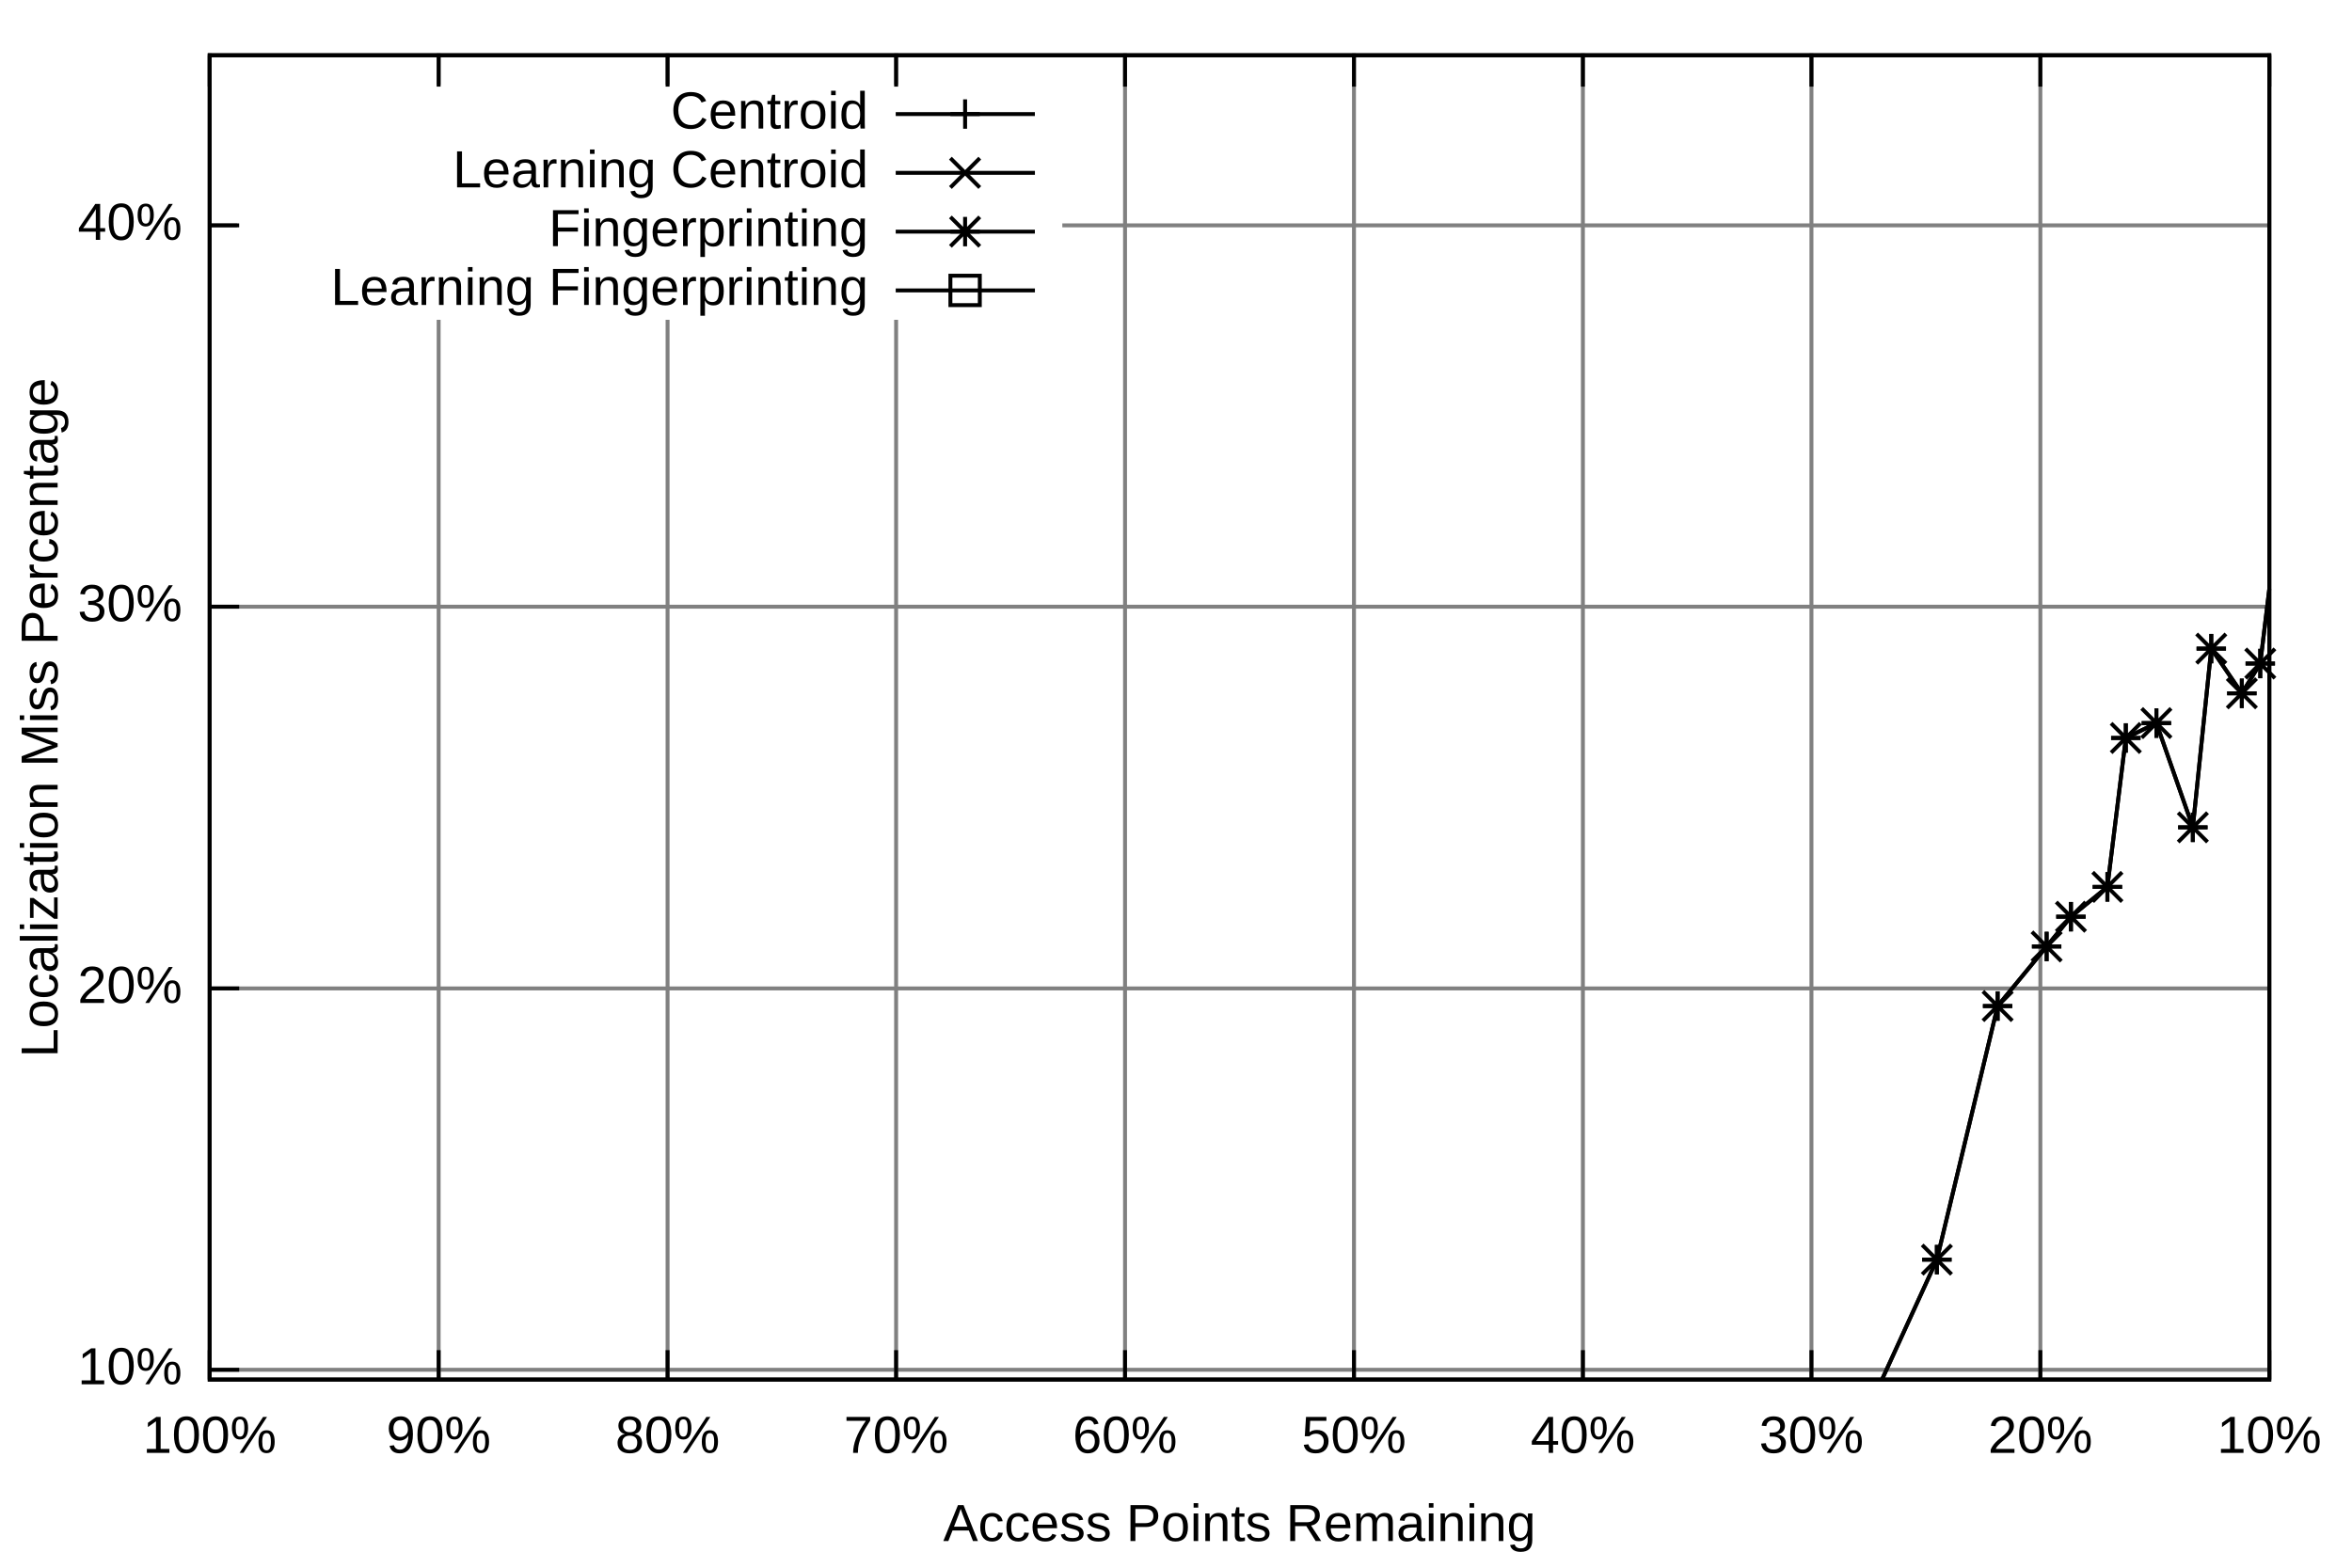
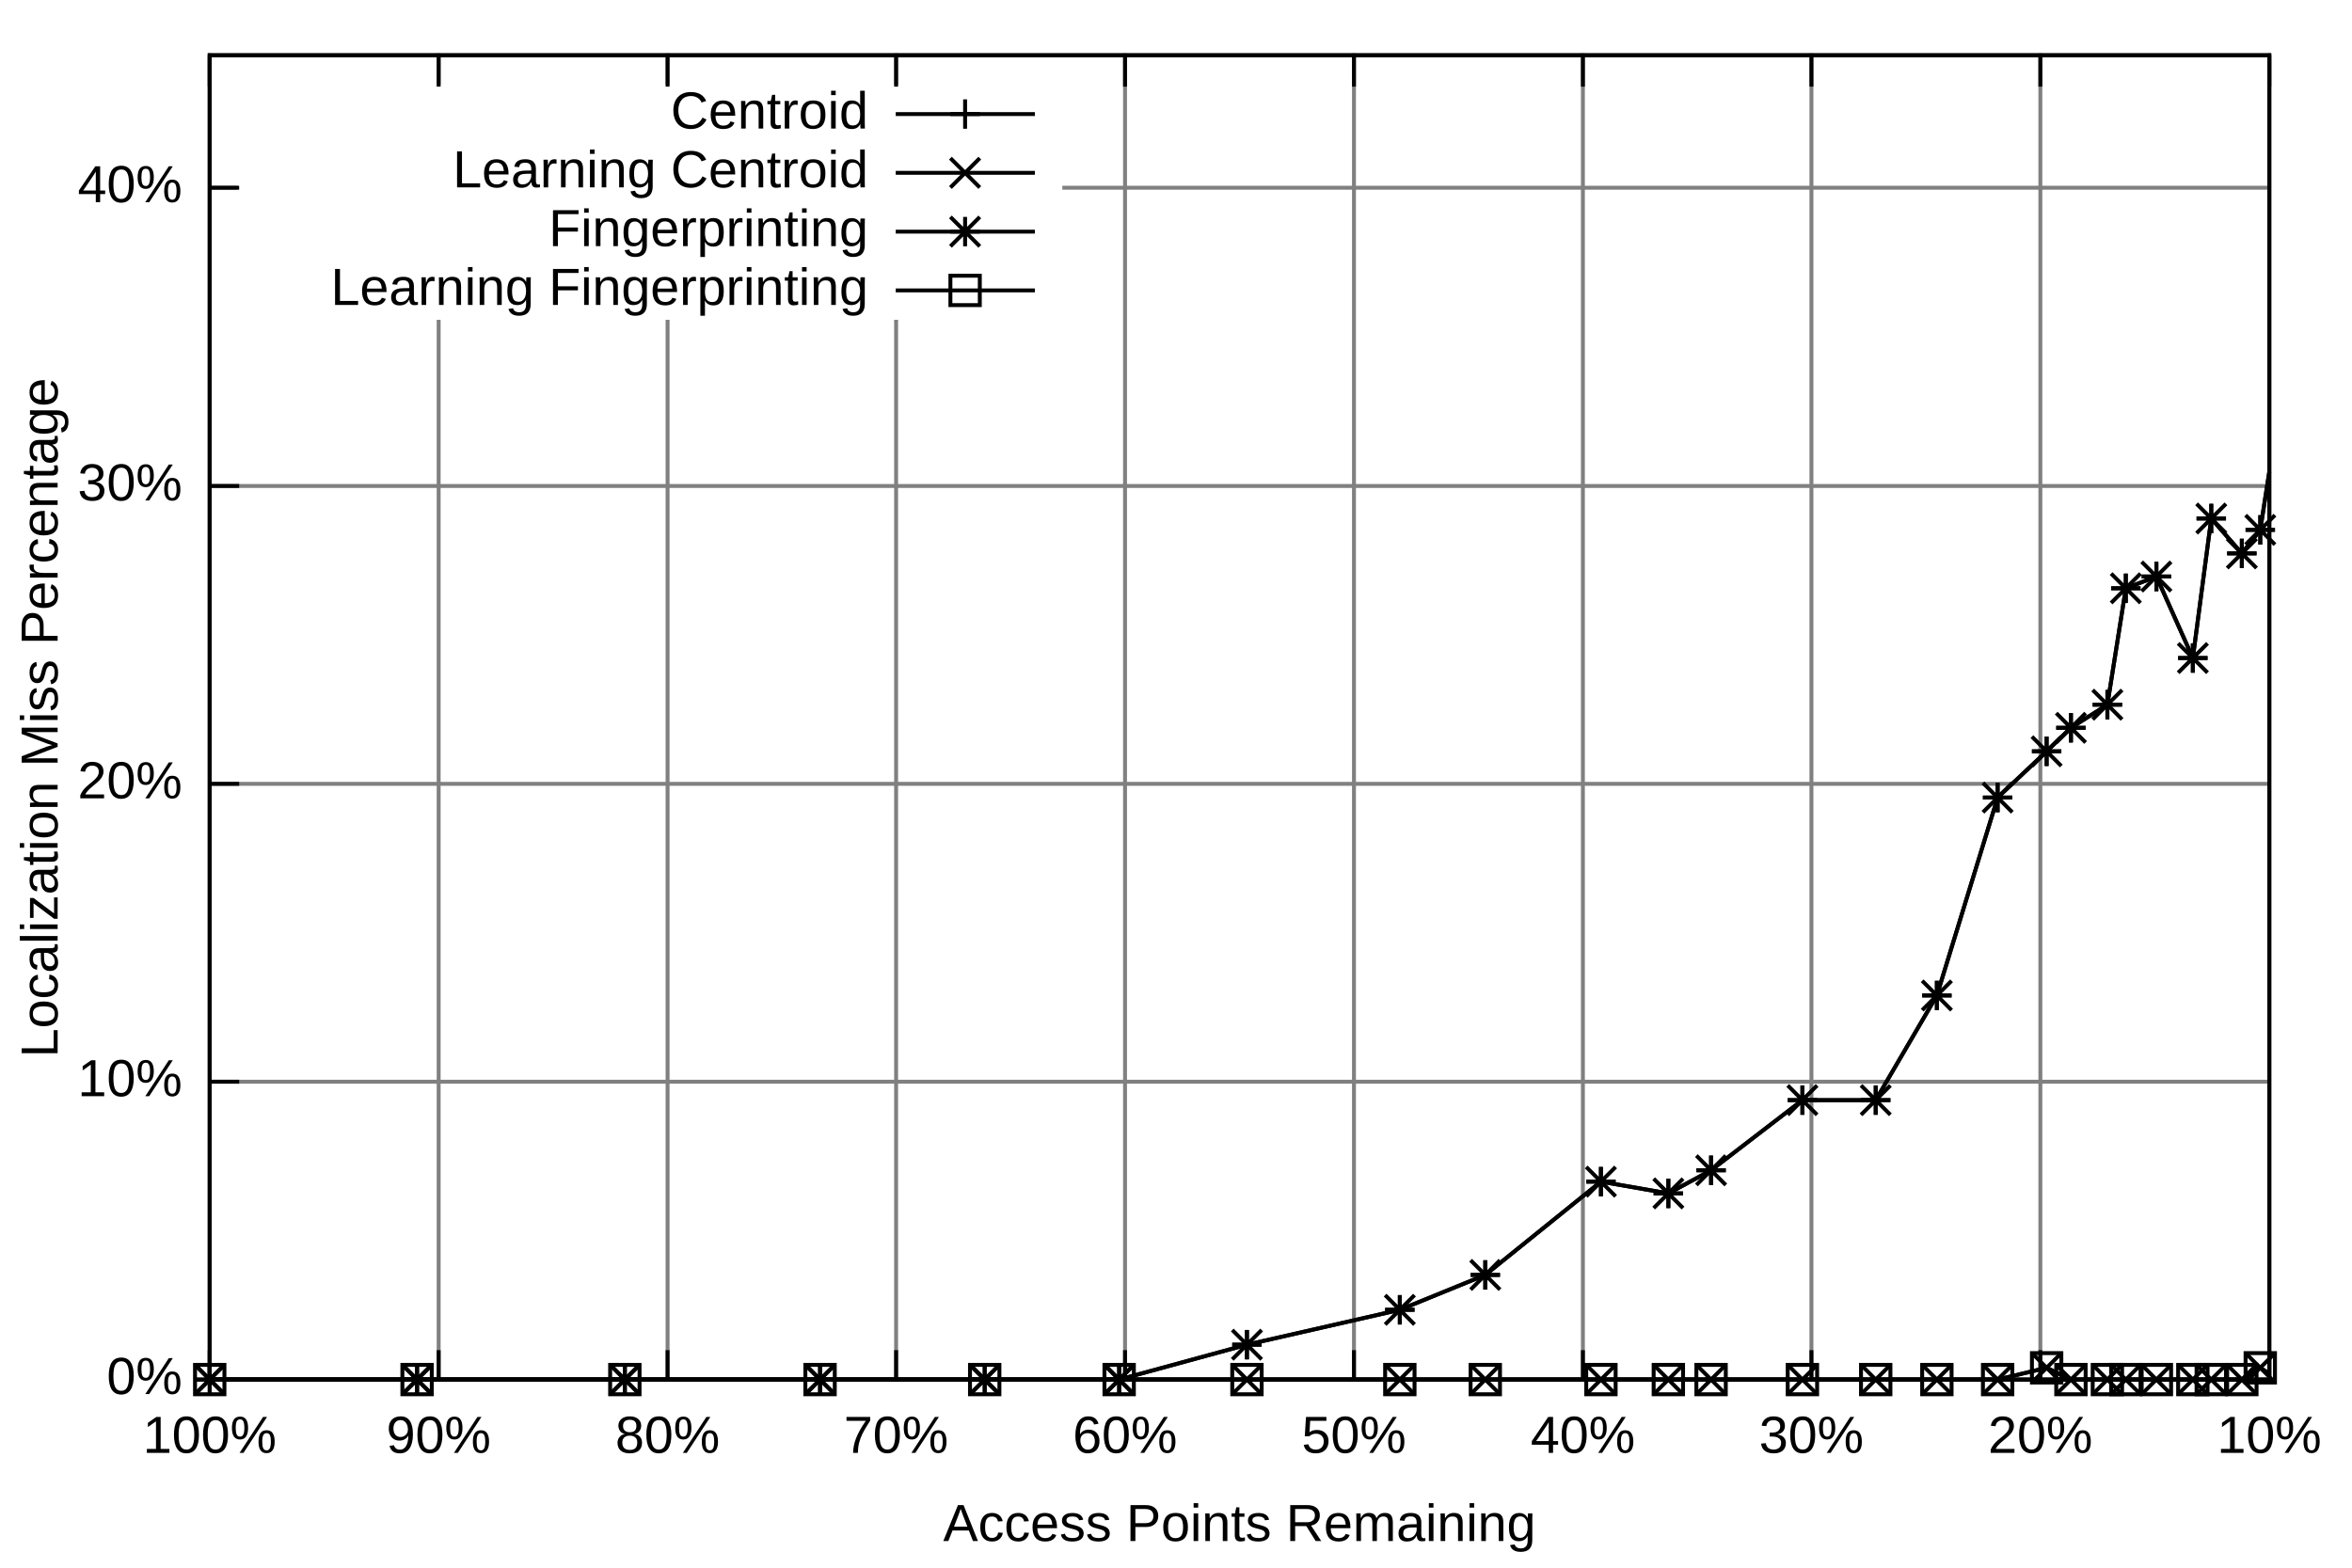
<svg xmlns="http://www.w3.org/2000/svg" xmlns:xlink="http://www.w3.org/1999/xlink" width="600" height="400" viewBox="0 0 600 400">
  <g id="gnuplot_canvas">
    <rect x="0" y="0" width="600" height="400" fill="none" />
    <defs>
      <circle id="gpDot" r="0.5" stroke-width="0.5" />
      <path id="gpPt0" stroke-width="0.267" stroke="currentColor" d="M-1,0 h2 M0,-1 v2" />
      <path id="gpPt1" stroke-width="0.267" stroke="currentColor" d="M-1,-1 L1,1 M1,-1 L-1,1" />
      <path id="gpPt2" stroke-width="0.267" stroke="currentColor" d="M-1,0 L1,0 M0,-1 L0,1 M-1,-1 L1,1 M-1,1 L1,-1" />
      <rect id="gpPt3" stroke-width="0.267" stroke="currentColor" x="-1" y="-1" width="2" height="2" />
      <rect id="gpPt4" stroke-width="0.267" stroke="currentColor" fill="currentColor" x="-1" y="-1" width="2" height="2" />
      <circle id="gpPt5" stroke-width="0.267" stroke="currentColor" cx="0" cy="0" r="1" />
      <use xlink:href="#gpPt5" id="gpPt6" fill="currentColor" stroke="none" />
      <path id="gpPt7" stroke-width="0.267" stroke="currentColor" d="M0,-1.33 L-1.33,0.67 L1.33,0.67 z" />
      <use xlink:href="#gpPt7" id="gpPt8" fill="currentColor" stroke="none" />
      <use xlink:href="#gpPt7" id="gpPt9" stroke="currentColor" transform="rotate(180)" />
      <use xlink:href="#gpPt9" id="gpPt10" fill="currentColor" stroke="none" />
      <use xlink:href="#gpPt3" id="gpPt11" stroke="currentColor" transform="rotate(45)" />
      <use xlink:href="#gpPt11" id="gpPt12" fill="currentColor" stroke="none" />
    </defs>
    <g style="fill:none; color:white; stroke:currentColor; stroke-width:1.00; stroke-linecap:butt; stroke-linejoin:miter">
</g>
    <g style="fill:none; color:black; stroke:currentColor; stroke-width:1.00; stroke-linecap:butt; stroke-linejoin:miter">
</g>
    <g style="fill:none; color:gray; stroke:currentColor; stroke-width:1.00; stroke-linecap:butt; stroke-linejoin:miter">
-       <path class="gridline" d="M53.5,349.5 L578.9,349.5  h0.01" />
-     </g>
-     <g style="fill:none; color:black; stroke:currentColor; stroke-width:1.00; stroke-linecap:butt; stroke-linejoin:miter">
-       <path d="M53.5,349.5 L61.0,349.5  h0.01" />
-       <g transform="translate(46.5,353.2)" style="stroke:none; fill:black; font-family:Arial; font-size:10.00pt; text-anchor:end">
+       <path class="gridline" d="M53.5,352.0 L578.9,352.0  h0.01" />
+     </g>
+     <g style="fill:none; color:black; stroke:currentColor; stroke-width:1.00; stroke-linecap:butt; stroke-linejoin:miter">
+       <path d="M53.5,352.0 L61.0,352.0  h0.01" />
+       <g transform="translate(46.5,355.7)" style="stroke:none; fill:black; font-family:Arial; font-size:10.00pt; text-anchor:end">
+         <text>0%</text>
+       </g>
+     </g>
+     <g style="fill:none; color:gray; stroke:currentColor; stroke-width:1.00; stroke-linecap:butt; stroke-linejoin:miter">
+       <path class="gridline" d="M53.5,276.0 L578.9,276.0  h0.01" />
+     </g>
+     <g style="fill:none; color:black; stroke:currentColor; stroke-width:1.00; stroke-linecap:butt; stroke-linejoin:miter">
+       <path d="M53.5,276.0 L61.0,276.0  h0.01" />
+       <g transform="translate(46.5,279.7)" style="stroke:none; fill:black; font-family:Arial; font-size:10.00pt; text-anchor:end">
        <text>10%</text>
      </g>
    </g>
    <g style="fill:none; color:gray; stroke:currentColor; stroke-width:1.00; stroke-linecap:butt; stroke-linejoin:miter">
-       <path class="gridline" d="M53.5,252.2 L578.9,252.2  h0.01" />
-     </g>
-     <g style="fill:none; color:black; stroke:currentColor; stroke-width:1.00; stroke-linecap:butt; stroke-linejoin:miter">
-       <path d="M53.5,252.2 L61.0,252.2  h0.01" />
-       <g transform="translate(46.5,255.9)" style="stroke:none; fill:black; font-family:Arial; font-size:10.00pt; text-anchor:end">
+       <path class="gridline" d="M53.5,200.0 L578.9,200.0  h0.01" />
+     </g>
+     <g style="fill:none; color:black; stroke:currentColor; stroke-width:1.00; stroke-linecap:butt; stroke-linejoin:miter">
+       <path d="M53.5,200.0 L61.0,200.0  h0.01" />
+       <g transform="translate(46.5,203.7)" style="stroke:none; fill:black; font-family:Arial; font-size:10.00pt; text-anchor:end">
        <text>20%</text>
      </g>
    </g>
    <g style="fill:none; color:gray; stroke:currentColor; stroke-width:1.00; stroke-linecap:butt; stroke-linejoin:miter">
-       <path class="gridline" d="M53.5,154.8 L578.9,154.8  h0.01" />
-     </g>
-     <g style="fill:none; color:black; stroke:currentColor; stroke-width:1.00; stroke-linecap:butt; stroke-linejoin:miter">
-       <path d="M53.5,154.8 L61.0,154.8  h0.01" />
-       <g transform="translate(46.5,158.5)" style="stroke:none; fill:black; font-family:Arial; font-size:10.00pt; text-anchor:end">
+       <path class="gridline" d="M53.5,124.0 L578.9,124.0  h0.01" />
+     </g>
+     <g style="fill:none; color:black; stroke:currentColor; stroke-width:1.00; stroke-linecap:butt; stroke-linejoin:miter">
+       <path d="M53.5,124.0 L61.0,124.0  h0.01" />
+       <g transform="translate(46.5,127.7)" style="stroke:none; fill:black; font-family:Arial; font-size:10.00pt; text-anchor:end">
        <text>30%</text>
      </g>
    </g>
    <g style="fill:none; color:gray; stroke:currentColor; stroke-width:1.00; stroke-linecap:butt; stroke-linejoin:miter">
-       <path class="gridline" d="M53.5,57.5 L60.5,57.5 M271.0,57.5 L578.9,57.5  h0.01" />
-     </g>
-     <g style="fill:none; color:black; stroke:currentColor; stroke-width:1.00; stroke-linecap:butt; stroke-linejoin:miter">
-       <path d="M53.5,57.5 L61.0,57.5  h0.01" />
-       <g transform="translate(46.5,61.2)" style="stroke:none; fill:black; font-family:Arial; font-size:10.00pt; text-anchor:end">
+       <path class="gridline" d="M53.5,47.9 L60.5,47.9 M271.0,47.9 L578.9,47.9  h0.01" />
+     </g>
+     <g style="fill:none; color:black; stroke:currentColor; stroke-width:1.00; stroke-linecap:butt; stroke-linejoin:miter">
+       <path d="M53.5,47.9 L61.0,47.9  h0.01" />
+       <g transform="translate(46.5,51.6)" style="stroke:none; fill:black; font-family:Arial; font-size:10.00pt; text-anchor:end">
        <text>40%</text>
      </g>
    </g>
    <g style="fill:none; color:gray; stroke:currentColor; stroke-width:1.00; stroke-linecap:butt; stroke-linejoin:miter">
      <path class="gridline" d="M578.9,352.0 L578.9,14.1  h0.01" />
    </g>
    <g style="fill:none; color:black; stroke:currentColor; stroke-width:1.00; stroke-linecap:butt; stroke-linejoin:miter">
      <path d="M578.9,352.0 L578.9,344.5 M578.9,14.1 L578.9,21.6  h0.01" />
      <g transform="translate(578.9,370.7)" style="stroke:none; fill:black; font-family:Arial; font-size:10.00pt; text-anchor:middle">
        <text>10%</text>
      </g>
    </g>
    <g style="fill:none; color:gray; stroke:currentColor; stroke-width:1.00; stroke-linecap:butt; stroke-linejoin:miter">
      <path class="gridline" d="M520.5,352.0 L520.5,14.1  h0.01" />
    </g>
    <g style="fill:none; color:black; stroke:currentColor; stroke-width:1.00; stroke-linecap:butt; stroke-linejoin:miter">
      <path d="M520.5,352.0 L520.5,344.5 M520.5,14.1 L520.5,21.6  h0.01" />
      <g transform="translate(520.5,370.7)" style="stroke:none; fill:black; font-family:Arial; font-size:10.00pt; text-anchor:middle">
        <text>20%</text>
      </g>
    </g>
    <g style="fill:none; color:gray; stroke:currentColor; stroke-width:1.00; stroke-linecap:butt; stroke-linejoin:miter">
      <path class="gridline" d="M462.1,352.0 L462.1,14.1  h0.01" />
    </g>
    <g style="fill:none; color:black; stroke:currentColor; stroke-width:1.00; stroke-linecap:butt; stroke-linejoin:miter">
      <path d="M462.1,352.0 L462.1,344.5 M462.1,14.1 L462.1,21.6  h0.01" />
      <g transform="translate(462.1,370.7)" style="stroke:none; fill:black; font-family:Arial; font-size:10.00pt; text-anchor:middle">
        <text>30%</text>
      </g>
    </g>
    <g style="fill:none; color:gray; stroke:currentColor; stroke-width:1.00; stroke-linecap:butt; stroke-linejoin:miter">
      <path class="gridline" d="M403.8,352.0 L403.8,14.1  h0.01" />
    </g>
    <g style="fill:none; color:black; stroke:currentColor; stroke-width:1.00; stroke-linecap:butt; stroke-linejoin:miter">
      <path d="M403.8,352.0 L403.8,344.5 M403.8,14.1 L403.8,21.6  h0.01" />
      <g transform="translate(403.8,370.7)" style="stroke:none; fill:black; font-family:Arial; font-size:10.00pt; text-anchor:middle">
        <text>40%</text>
      </g>
    </g>
    <g style="fill:none; color:gray; stroke:currentColor; stroke-width:1.00; stroke-linecap:butt; stroke-linejoin:miter">
      <path class="gridline" d="M345.4,352.0 L345.4,14.1  h0.01" />
    </g>
    <g style="fill:none; color:black; stroke:currentColor; stroke-width:1.00; stroke-linecap:butt; stroke-linejoin:miter">
      <path d="M345.4,352.0 L345.4,344.5 M345.4,14.1 L345.4,21.6  h0.01" />
      <g transform="translate(345.4,370.7)" style="stroke:none; fill:black; font-family:Arial; font-size:10.00pt; text-anchor:middle">
        <text>50%</text>
      </g>
    </g>
    <g style="fill:none; color:gray; stroke:currentColor; stroke-width:1.00; stroke-linecap:butt; stroke-linejoin:miter">
      <path class="gridline" d="M287.0,352.0 L287.0,14.1  h0.01" />
    </g>
    <g style="fill:none; color:black; stroke:currentColor; stroke-width:1.00; stroke-linecap:butt; stroke-linejoin:miter">
      <path d="M287.0,352.0 L287.0,344.5 M287.0,14.1 L287.0,21.6  h0.01" />
      <g transform="translate(287.0,370.7)" style="stroke:none; fill:black; font-family:Arial; font-size:10.00pt; text-anchor:middle">
        <text>60%</text>
      </g>
    </g>
    <g style="fill:none; color:gray; stroke:currentColor; stroke-width:1.00; stroke-linecap:butt; stroke-linejoin:miter">
      <path class="gridline" d="M228.6,352.0 L228.6,81.6 M228.6,21.6 L228.6,14.1  h0.01" />
    </g>
    <g style="fill:none; color:black; stroke:currentColor; stroke-width:1.00; stroke-linecap:butt; stroke-linejoin:miter">
      <path d="M228.6,352.0 L228.6,344.5 M228.6,14.1 L228.6,21.6  h0.01" />
      <g transform="translate(228.6,370.7)" style="stroke:none; fill:black; font-family:Arial; font-size:10.00pt; text-anchor:middle">
        <text>70%</text>
      </g>
    </g>
    <g style="fill:none; color:gray; stroke:currentColor; stroke-width:1.00; stroke-linecap:butt; stroke-linejoin:miter">
      <path class="gridline" d="M170.3,352.0 L170.3,81.6 M170.3,21.6 L170.3,14.1  h0.01" />
    </g>
    <g style="fill:none; color:black; stroke:currentColor; stroke-width:1.00; stroke-linecap:butt; stroke-linejoin:miter">
      <path d="M170.3,352.0 L170.3,344.5 M170.3,14.1 L170.3,21.6  h0.01" />
      <g transform="translate(170.3,370.7)" style="stroke:none; fill:black; font-family:Arial; font-size:10.00pt; text-anchor:middle">
        <text>80%</text>
      </g>
    </g>
    <g style="fill:none; color:gray; stroke:currentColor; stroke-width:1.00; stroke-linecap:butt; stroke-linejoin:miter">
      <path class="gridline" d="M111.9,352.0 L111.9,81.6 M111.9,21.6 L111.9,14.1  h0.01" />
    </g>
    <g style="fill:none; color:black; stroke:currentColor; stroke-width:1.00; stroke-linecap:butt; stroke-linejoin:miter">
      <path d="M111.9,352.0 L111.9,344.5 M111.9,14.1 L111.9,21.6  h0.01" />
      <g transform="translate(111.9,370.7)" style="stroke:none; fill:black; font-family:Arial; font-size:10.00pt; text-anchor:middle">
        <text>90%</text>
      </g>
    </g>
    <g style="fill:none; color:gray; stroke:currentColor; stroke-width:1.00; stroke-linecap:butt; stroke-linejoin:miter">
      <path class="gridline" d="M53.5,352.0 L53.5,14.1  h0.01" />
    </g>
    <g style="fill:none; color:black; stroke:currentColor; stroke-width:1.00; stroke-linecap:butt; stroke-linejoin:miter">
      <path d="M53.5,352.0 L53.5,344.5 M53.5,14.1 L53.5,21.6  h0.01" />
      <g transform="translate(53.5,370.7)" style="stroke:none; fill:black; font-family:Arial; font-size:10.00pt; text-anchor:middle">
        <text>100%</text>
      </g>
      <path d="M53.5,14.1 L53.5,352.0 L578.9,352.0 L578.9,14.1 L53.5,14.1 Z  h0.01" />
      <g transform="translate(14.7,183.1) rotate(270)" style="stroke:none; fill:black; font-family:Arial; font-size:10.00pt; text-anchor:middle">
        <text>Localization Miss Percentage</text>
      </g>
      <g transform="translate(316.2,393.2)" style="stroke:none; fill:black; font-family:Arial; font-size:10.00pt; text-anchor:middle">
        <text>Access Points Remaining</text>
      </g>
    </g>
    <g id="gnuplot_plot_1">
      <g style="fill:none; color:red; stroke:currentColor; stroke-width:1.00; stroke-linecap:butt; stroke-linejoin:miter">
        <g transform="translate(221.5,32.8)" style="stroke:none; fill:black; font-family:Arial; font-size:10.00pt; text-anchor:end">
          <text>Centroid</text>
        </g>
-         <path stroke="rgb(  0,   0,   0)" d="M228.5,29.1 L264.0,29.1 M480.1,352.0 L494.1,321.4 L509.6,256.7 L522.1,241.5 L528.3,233.9 L537.6,226.3    L542.3,188.3 L550.1,184.5 L559.4,211.1 L564.1,165.5 L571.9,176.9 L576.6,169.3 L578.9,150.3  h0.01" />
-         <use xlink:href="#gpPt0" transform="translate(494.1,321.4) scale(3.75)" color="rgb(  0,   0,   0)" />
-         <use xlink:href="#gpPt0" transform="translate(509.6,256.7) scale(3.75)" color="rgb(  0,   0,   0)" />
-         <use xlink:href="#gpPt0" transform="translate(522.1,241.5) scale(3.75)" color="rgb(  0,   0,   0)" />
-         <use xlink:href="#gpPt0" transform="translate(528.3,233.9) scale(3.75)" color="rgb(  0,   0,   0)" />
-         <use xlink:href="#gpPt0" transform="translate(537.6,226.3) scale(3.75)" color="rgb(  0,   0,   0)" />
-         <use xlink:href="#gpPt0" transform="translate(542.3,188.3) scale(3.75)" color="rgb(  0,   0,   0)" />
-         <use xlink:href="#gpPt0" transform="translate(550.1,184.5) scale(3.75)" color="rgb(  0,   0,   0)" />
-         <use xlink:href="#gpPt0" transform="translate(559.4,211.1) scale(3.75)" color="rgb(  0,   0,   0)" />
-         <use xlink:href="#gpPt0" transform="translate(564.1,165.5) scale(3.75)" color="rgb(  0,   0,   0)" />
-         <use xlink:href="#gpPt0" transform="translate(571.9,176.9) scale(3.75)" color="rgb(  0,   0,   0)" />
-         <use xlink:href="#gpPt0" transform="translate(576.6,169.3) scale(3.75)" color="rgb(  0,   0,   0)" />
+         <path stroke="rgb(  0,   0,   0)" d="M228.5,29.1 L264.0,29.1 M53.5,352.0 L106.4,352.0 L159.4,352.0 L209.2,352.0 L251.2,352.0 L285.5,352.0    L318.1,343.1 L357.1,334.2 L378.9,325.3 L408.4,301.5 L425.6,304.5 L436.5,298.6 L459.8,280.7 L478.5,280.7    L494.1,254.0 L509.6,203.5 L522.1,191.7 L528.3,185.7 L537.6,179.8 L542.3,150.1 L550.1,147.1 L559.4,167.9    L564.1,132.3 L571.9,141.2 L576.6,135.2 L578.9,120.4  h0.01" />
+         <use xlink:href="#gpPt0" transform="translate(53.5,352.0) scale(3.75)" color="rgb(  0,   0,   0)" />
+         <use xlink:href="#gpPt0" transform="translate(106.4,352.0) scale(3.75)" color="rgb(  0,   0,   0)" />
+         <use xlink:href="#gpPt0" transform="translate(159.4,352.0) scale(3.75)" color="rgb(  0,   0,   0)" />
+         <use xlink:href="#gpPt0" transform="translate(209.2,352.0) scale(3.75)" color="rgb(  0,   0,   0)" />
+         <use xlink:href="#gpPt0" transform="translate(251.2,352.0) scale(3.75)" color="rgb(  0,   0,   0)" />
+         <use xlink:href="#gpPt0" transform="translate(285.5,352.0) scale(3.75)" color="rgb(  0,   0,   0)" />
+         <use xlink:href="#gpPt0" transform="translate(318.1,343.1) scale(3.75)" color="rgb(  0,   0,   0)" />
+         <use xlink:href="#gpPt0" transform="translate(357.1,334.2) scale(3.75)" color="rgb(  0,   0,   0)" />
+         <use xlink:href="#gpPt0" transform="translate(378.9,325.3) scale(3.75)" color="rgb(  0,   0,   0)" />
+         <use xlink:href="#gpPt0" transform="translate(408.4,301.5) scale(3.75)" color="rgb(  0,   0,   0)" />
+         <use xlink:href="#gpPt0" transform="translate(425.6,304.5) scale(3.75)" color="rgb(  0,   0,   0)" />
+         <use xlink:href="#gpPt0" transform="translate(436.5,298.6) scale(3.75)" color="rgb(  0,   0,   0)" />
+         <use xlink:href="#gpPt0" transform="translate(459.8,280.7) scale(3.75)" color="rgb(  0,   0,   0)" />
+         <use xlink:href="#gpPt0" transform="translate(478.5,280.7) scale(3.75)" color="rgb(  0,   0,   0)" />
+         <use xlink:href="#gpPt0" transform="translate(494.1,254.0) scale(3.75)" color="rgb(  0,   0,   0)" />
+         <use xlink:href="#gpPt0" transform="translate(509.6,203.5) scale(3.75)" color="rgb(  0,   0,   0)" />
+         <use xlink:href="#gpPt0" transform="translate(522.1,191.7) scale(3.75)" color="rgb(  0,   0,   0)" />
+         <use xlink:href="#gpPt0" transform="translate(528.3,185.7) scale(3.75)" color="rgb(  0,   0,   0)" />
+         <use xlink:href="#gpPt0" transform="translate(537.6,179.8) scale(3.75)" color="rgb(  0,   0,   0)" />
+         <use xlink:href="#gpPt0" transform="translate(542.3,150.1) scale(3.75)" color="rgb(  0,   0,   0)" />
+         <use xlink:href="#gpPt0" transform="translate(550.1,147.1) scale(3.75)" color="rgb(  0,   0,   0)" />
+         <use xlink:href="#gpPt0" transform="translate(559.4,167.9) scale(3.75)" color="rgb(  0,   0,   0)" />
+         <use xlink:href="#gpPt0" transform="translate(564.1,132.3) scale(3.75)" color="rgb(  0,   0,   0)" />
+         <use xlink:href="#gpPt0" transform="translate(571.9,141.2) scale(3.75)" color="rgb(  0,   0,   0)" />
+         <use xlink:href="#gpPt0" transform="translate(576.6,135.2) scale(3.75)" color="rgb(  0,   0,   0)" />
        <use xlink:href="#gpPt0" transform="translate(246.2,29.1) scale(3.75)" color="rgb(  0,   0,   0)" />
      </g>
    </g>
    <g id="gnuplot_plot_2">
      <g style="fill:none; color:green; stroke:currentColor; stroke-width:1.00; stroke-linecap:butt; stroke-linejoin:miter">
        <g transform="translate(221.5,47.8)" style="stroke:none; fill:black; font-family:Arial; font-size:10.00pt; text-anchor:end">
          <text>Learning Centroid</text>
        </g>
-         <path stroke="rgb(  0,   0,   0)" d="M228.5,44.1 L264.0,44.1  h0.01" />
+         <path stroke="rgb(  0,   0,   0)" d="M228.5,44.1 L264.0,44.1 M53.5,352.0 L106.4,352.0 L159.4,352.0 L209.2,352.0 L251.2,352.0 L285.5,352.0    L318.1,352.0 L357.1,352.0 L378.9,352.0 L408.4,352.0 L425.6,352.0 L436.5,352.0 L459.8,352.0 L478.5,352.0    L494.1,352.0 L509.6,352.0 L522.1,349.0 L528.3,352.0 L537.6,352.0 L542.3,352.0 L550.1,352.0 L559.4,352.0    L564.1,352.0 L571.9,352.0 L576.6,349.0 L578.9,350.5  h0.01" />
+         <use xlink:href="#gpPt1" transform="translate(53.5,352.0) scale(3.75)" color="rgb(  0,   0,   0)" />
+         <use xlink:href="#gpPt1" transform="translate(106.4,352.0) scale(3.75)" color="rgb(  0,   0,   0)" />
+         <use xlink:href="#gpPt1" transform="translate(159.4,352.0) scale(3.75)" color="rgb(  0,   0,   0)" />
+         <use xlink:href="#gpPt1" transform="translate(209.2,352.0) scale(3.75)" color="rgb(  0,   0,   0)" />
+         <use xlink:href="#gpPt1" transform="translate(251.2,352.0) scale(3.75)" color="rgb(  0,   0,   0)" />
+         <use xlink:href="#gpPt1" transform="translate(285.5,352.0) scale(3.75)" color="rgb(  0,   0,   0)" />
+         <use xlink:href="#gpPt1" transform="translate(318.1,352.0) scale(3.75)" color="rgb(  0,   0,   0)" />
+         <use xlink:href="#gpPt1" transform="translate(357.1,352.0) scale(3.75)" color="rgb(  0,   0,   0)" />
+         <use xlink:href="#gpPt1" transform="translate(378.9,352.0) scale(3.75)" color="rgb(  0,   0,   0)" />
+         <use xlink:href="#gpPt1" transform="translate(408.4,352.0) scale(3.75)" color="rgb(  0,   0,   0)" />
+         <use xlink:href="#gpPt1" transform="translate(425.6,352.0) scale(3.75)" color="rgb(  0,   0,   0)" />
+         <use xlink:href="#gpPt1" transform="translate(436.5,352.0) scale(3.75)" color="rgb(  0,   0,   0)" />
+         <use xlink:href="#gpPt1" transform="translate(459.8,352.0) scale(3.75)" color="rgb(  0,   0,   0)" />
+         <use xlink:href="#gpPt1" transform="translate(478.5,352.0) scale(3.75)" color="rgb(  0,   0,   0)" />
+         <use xlink:href="#gpPt1" transform="translate(494.1,352.0) scale(3.75)" color="rgb(  0,   0,   0)" />
+         <use xlink:href="#gpPt1" transform="translate(509.6,352.0) scale(3.75)" color="rgb(  0,   0,   0)" />
+         <use xlink:href="#gpPt1" transform="translate(522.1,349.0) scale(3.75)" color="rgb(  0,   0,   0)" />
+         <use xlink:href="#gpPt1" transform="translate(528.3,352.0) scale(3.75)" color="rgb(  0,   0,   0)" />
+         <use xlink:href="#gpPt1" transform="translate(537.6,352.0) scale(3.75)" color="rgb(  0,   0,   0)" />
+         <use xlink:href="#gpPt1" transform="translate(542.3,352.0) scale(3.75)" color="rgb(  0,   0,   0)" />
+         <use xlink:href="#gpPt1" transform="translate(550.1,352.0) scale(3.75)" color="rgb(  0,   0,   0)" />
+         <use xlink:href="#gpPt1" transform="translate(559.4,352.0) scale(3.75)" color="rgb(  0,   0,   0)" />
+         <use xlink:href="#gpPt1" transform="translate(564.1,352.0) scale(3.75)" color="rgb(  0,   0,   0)" />
+         <use xlink:href="#gpPt1" transform="translate(571.9,352.0) scale(3.75)" color="rgb(  0,   0,   0)" />
+         <use xlink:href="#gpPt1" transform="translate(576.6,349.0) scale(3.75)" color="rgb(  0,   0,   0)" />
        <use xlink:href="#gpPt1" transform="translate(246.2,44.1) scale(3.75)" color="rgb(  0,   0,   0)" />
      </g>
    </g>
    <g id="gnuplot_plot_3">
      <g style="fill:none; color:blue; stroke:currentColor; stroke-width:1.00; stroke-linecap:butt; stroke-linejoin:miter">
        <g transform="translate(221.5,62.8)" style="stroke:none; fill:black; font-family:Arial; font-size:10.00pt; text-anchor:end">
          <text>Fingerprinting</text>
        </g>
-         <path stroke="rgb(  0,   0,   0)" d="M228.5,59.1 L264.0,59.1 M480.1,352.0 L494.1,321.4 L509.6,256.7 L522.1,241.5 L528.3,233.9 L537.6,226.3    L542.3,188.3 L550.1,184.5 L559.4,211.1 L564.1,165.5 L571.9,176.9 L576.6,169.3 L578.9,150.3  h0.01" />
-         <use xlink:href="#gpPt2" transform="translate(494.1,321.4) scale(3.75)" color="rgb(  0,   0,   0)" />
-         <use xlink:href="#gpPt2" transform="translate(509.6,256.7) scale(3.75)" color="rgb(  0,   0,   0)" />
-         <use xlink:href="#gpPt2" transform="translate(522.1,241.5) scale(3.75)" color="rgb(  0,   0,   0)" />
-         <use xlink:href="#gpPt2" transform="translate(528.3,233.9) scale(3.75)" color="rgb(  0,   0,   0)" />
-         <use xlink:href="#gpPt2" transform="translate(537.6,226.3) scale(3.75)" color="rgb(  0,   0,   0)" />
-         <use xlink:href="#gpPt2" transform="translate(542.3,188.3) scale(3.75)" color="rgb(  0,   0,   0)" />
-         <use xlink:href="#gpPt2" transform="translate(550.1,184.5) scale(3.75)" color="rgb(  0,   0,   0)" />
-         <use xlink:href="#gpPt2" transform="translate(559.4,211.1) scale(3.75)" color="rgb(  0,   0,   0)" />
-         <use xlink:href="#gpPt2" transform="translate(564.1,165.5) scale(3.75)" color="rgb(  0,   0,   0)" />
-         <use xlink:href="#gpPt2" transform="translate(571.9,176.9) scale(3.75)" color="rgb(  0,   0,   0)" />
-         <use xlink:href="#gpPt2" transform="translate(576.6,169.3) scale(3.75)" color="rgb(  0,   0,   0)" />
+         <path stroke="rgb(  0,   0,   0)" d="M228.5,59.1 L264.0,59.1 M53.5,352.0 L106.4,352.0 L159.4,352.0 L209.2,352.0 L251.2,352.0 L285.5,352.0    L318.1,343.1 L357.1,334.2 L378.9,325.3 L408.4,301.5 L425.6,304.5 L436.5,298.6 L459.8,280.7 L478.5,280.7    L494.1,254.0 L509.6,203.5 L522.1,191.7 L528.3,185.7 L537.6,179.8 L542.3,150.1 L550.1,147.1 L559.4,167.9    L564.1,132.3 L571.9,141.2 L576.6,135.2 L578.9,120.4  h0.01" />
+         <use xlink:href="#gpPt2" transform="translate(53.5,352.0) scale(3.75)" color="rgb(  0,   0,   0)" />
+         <use xlink:href="#gpPt2" transform="translate(106.4,352.0) scale(3.75)" color="rgb(  0,   0,   0)" />
+         <use xlink:href="#gpPt2" transform="translate(159.4,352.0) scale(3.75)" color="rgb(  0,   0,   0)" />
+         <use xlink:href="#gpPt2" transform="translate(209.2,352.0) scale(3.75)" color="rgb(  0,   0,   0)" />
+         <use xlink:href="#gpPt2" transform="translate(251.2,352.0) scale(3.75)" color="rgb(  0,   0,   0)" />
+         <use xlink:href="#gpPt2" transform="translate(285.5,352.0) scale(3.75)" color="rgb(  0,   0,   0)" />
+         <use xlink:href="#gpPt2" transform="translate(318.1,343.1) scale(3.75)" color="rgb(  0,   0,   0)" />
+         <use xlink:href="#gpPt2" transform="translate(357.1,334.2) scale(3.75)" color="rgb(  0,   0,   0)" />
+         <use xlink:href="#gpPt2" transform="translate(378.9,325.3) scale(3.75)" color="rgb(  0,   0,   0)" />
+         <use xlink:href="#gpPt2" transform="translate(408.4,301.5) scale(3.75)" color="rgb(  0,   0,   0)" />
+         <use xlink:href="#gpPt2" transform="translate(425.6,304.5) scale(3.75)" color="rgb(  0,   0,   0)" />
+         <use xlink:href="#gpPt2" transform="translate(436.5,298.6) scale(3.75)" color="rgb(  0,   0,   0)" />
+         <use xlink:href="#gpPt2" transform="translate(459.8,280.7) scale(3.75)" color="rgb(  0,   0,   0)" />
+         <use xlink:href="#gpPt2" transform="translate(478.5,280.7) scale(3.75)" color="rgb(  0,   0,   0)" />
+         <use xlink:href="#gpPt2" transform="translate(494.1,254.0) scale(3.75)" color="rgb(  0,   0,   0)" />
+         <use xlink:href="#gpPt2" transform="translate(509.6,203.5) scale(3.75)" color="rgb(  0,   0,   0)" />
+         <use xlink:href="#gpPt2" transform="translate(522.1,191.7) scale(3.75)" color="rgb(  0,   0,   0)" />
+         <use xlink:href="#gpPt2" transform="translate(528.3,185.7) scale(3.75)" color="rgb(  0,   0,   0)" />
+         <use xlink:href="#gpPt2" transform="translate(537.6,179.8) scale(3.75)" color="rgb(  0,   0,   0)" />
+         <use xlink:href="#gpPt2" transform="translate(542.3,150.1) scale(3.75)" color="rgb(  0,   0,   0)" />
+         <use xlink:href="#gpPt2" transform="translate(550.1,147.1) scale(3.75)" color="rgb(  0,   0,   0)" />
+         <use xlink:href="#gpPt2" transform="translate(559.4,167.9) scale(3.75)" color="rgb(  0,   0,   0)" />
+         <use xlink:href="#gpPt2" transform="translate(564.1,132.3) scale(3.75)" color="rgb(  0,   0,   0)" />
+         <use xlink:href="#gpPt2" transform="translate(571.9,141.2) scale(3.75)" color="rgb(  0,   0,   0)" />
+         <use xlink:href="#gpPt2" transform="translate(576.6,135.2) scale(3.75)" color="rgb(  0,   0,   0)" />
        <use xlink:href="#gpPt2" transform="translate(246.2,59.1) scale(3.75)" color="rgb(  0,   0,   0)" />
      </g>
    </g>
    <g id="gnuplot_plot_4">
      <g style="fill:none; color:cyan; stroke:currentColor; stroke-width:1.00; stroke-linecap:butt; stroke-linejoin:miter">
        <g transform="translate(221.5,77.8)" style="stroke:none; fill:black; font-family:Arial; font-size:10.00pt; text-anchor:end">
          <text>Learning Fingerprinting</text>
        </g>
-         <path stroke="rgb(  0,   0,   0)" d="M228.5,74.1 L264.0,74.1  h0.01" />
+         <path stroke="rgb(  0,   0,   0)" d="M228.5,74.1 L264.0,74.1 M53.5,352.0 L106.4,352.0 L159.4,352.0 L209.2,352.0 L251.2,352.0 L285.5,352.0    L318.1,352.0 L357.1,352.0 L378.9,352.0 L408.4,352.0 L425.6,352.0 L436.5,352.0 L459.8,352.0 L478.5,352.0    L494.1,352.0 L509.6,352.0 L522.1,349.0 L528.3,352.0 L537.6,352.0 L542.3,352.0 L550.1,352.0 L559.4,352.0    L564.1,352.0 L571.9,352.0 L576.6,349.0 L578.9,350.5  h0.01" />
+         <use xlink:href="#gpPt3" transform="translate(53.5,352.0) scale(3.75)" color="rgb(  0,   0,   0)" />
+         <use xlink:href="#gpPt3" transform="translate(106.4,352.0) scale(3.75)" color="rgb(  0,   0,   0)" />
+         <use xlink:href="#gpPt3" transform="translate(159.4,352.0) scale(3.75)" color="rgb(  0,   0,   0)" />
+         <use xlink:href="#gpPt3" transform="translate(209.2,352.0) scale(3.75)" color="rgb(  0,   0,   0)" />
+         <use xlink:href="#gpPt3" transform="translate(251.2,352.0) scale(3.75)" color="rgb(  0,   0,   0)" />
+         <use xlink:href="#gpPt3" transform="translate(285.5,352.0) scale(3.75)" color="rgb(  0,   0,   0)" />
+         <use xlink:href="#gpPt3" transform="translate(318.1,352.0) scale(3.75)" color="rgb(  0,   0,   0)" />
+         <use xlink:href="#gpPt3" transform="translate(357.1,352.0) scale(3.75)" color="rgb(  0,   0,   0)" />
+         <use xlink:href="#gpPt3" transform="translate(378.9,352.0) scale(3.75)" color="rgb(  0,   0,   0)" />
+         <use xlink:href="#gpPt3" transform="translate(408.4,352.0) scale(3.75)" color="rgb(  0,   0,   0)" />
+         <use xlink:href="#gpPt3" transform="translate(425.6,352.0) scale(3.75)" color="rgb(  0,   0,   0)" />
+         <use xlink:href="#gpPt3" transform="translate(436.5,352.0) scale(3.75)" color="rgb(  0,   0,   0)" />
+         <use xlink:href="#gpPt3" transform="translate(459.8,352.0) scale(3.75)" color="rgb(  0,   0,   0)" />
+         <use xlink:href="#gpPt3" transform="translate(478.5,352.0) scale(3.75)" color="rgb(  0,   0,   0)" />
+         <use xlink:href="#gpPt3" transform="translate(494.1,352.0) scale(3.75)" color="rgb(  0,   0,   0)" />
+         <use xlink:href="#gpPt3" transform="translate(509.6,352.0) scale(3.75)" color="rgb(  0,   0,   0)" />
+         <use xlink:href="#gpPt3" transform="translate(522.1,349.0) scale(3.75)" color="rgb(  0,   0,   0)" />
+         <use xlink:href="#gpPt3" transform="translate(528.3,352.0) scale(3.75)" color="rgb(  0,   0,   0)" />
+         <use xlink:href="#gpPt3" transform="translate(537.6,352.0) scale(3.75)" color="rgb(  0,   0,   0)" />
+         <use xlink:href="#gpPt3" transform="translate(542.3,352.0) scale(3.75)" color="rgb(  0,   0,   0)" />
+         <use xlink:href="#gpPt3" transform="translate(550.1,352.0) scale(3.75)" color="rgb(  0,   0,   0)" />
+         <use xlink:href="#gpPt3" transform="translate(559.4,352.0) scale(3.75)" color="rgb(  0,   0,   0)" />
+         <use xlink:href="#gpPt3" transform="translate(564.1,352.0) scale(3.75)" color="rgb(  0,   0,   0)" />
+         <use xlink:href="#gpPt3" transform="translate(571.9,352.0) scale(3.75)" color="rgb(  0,   0,   0)" />
+         <use xlink:href="#gpPt3" transform="translate(576.6,349.0) scale(3.75)" color="rgb(  0,   0,   0)" />
        <use xlink:href="#gpPt3" transform="translate(246.2,74.1) scale(3.75)" color="rgb(  0,   0,   0)" />
      </g>
    </g>
    <g style="fill:none; color:black; stroke:currentColor; stroke-width:1.00; stroke-linecap:butt; stroke-linejoin:miter">
      <path d="M53.5,14.1 L53.5,352.0 L578.9,352.0 L578.9,14.1 L53.5,14.1 Z  h0.01" />
    </g>
  </g>
</svg>
